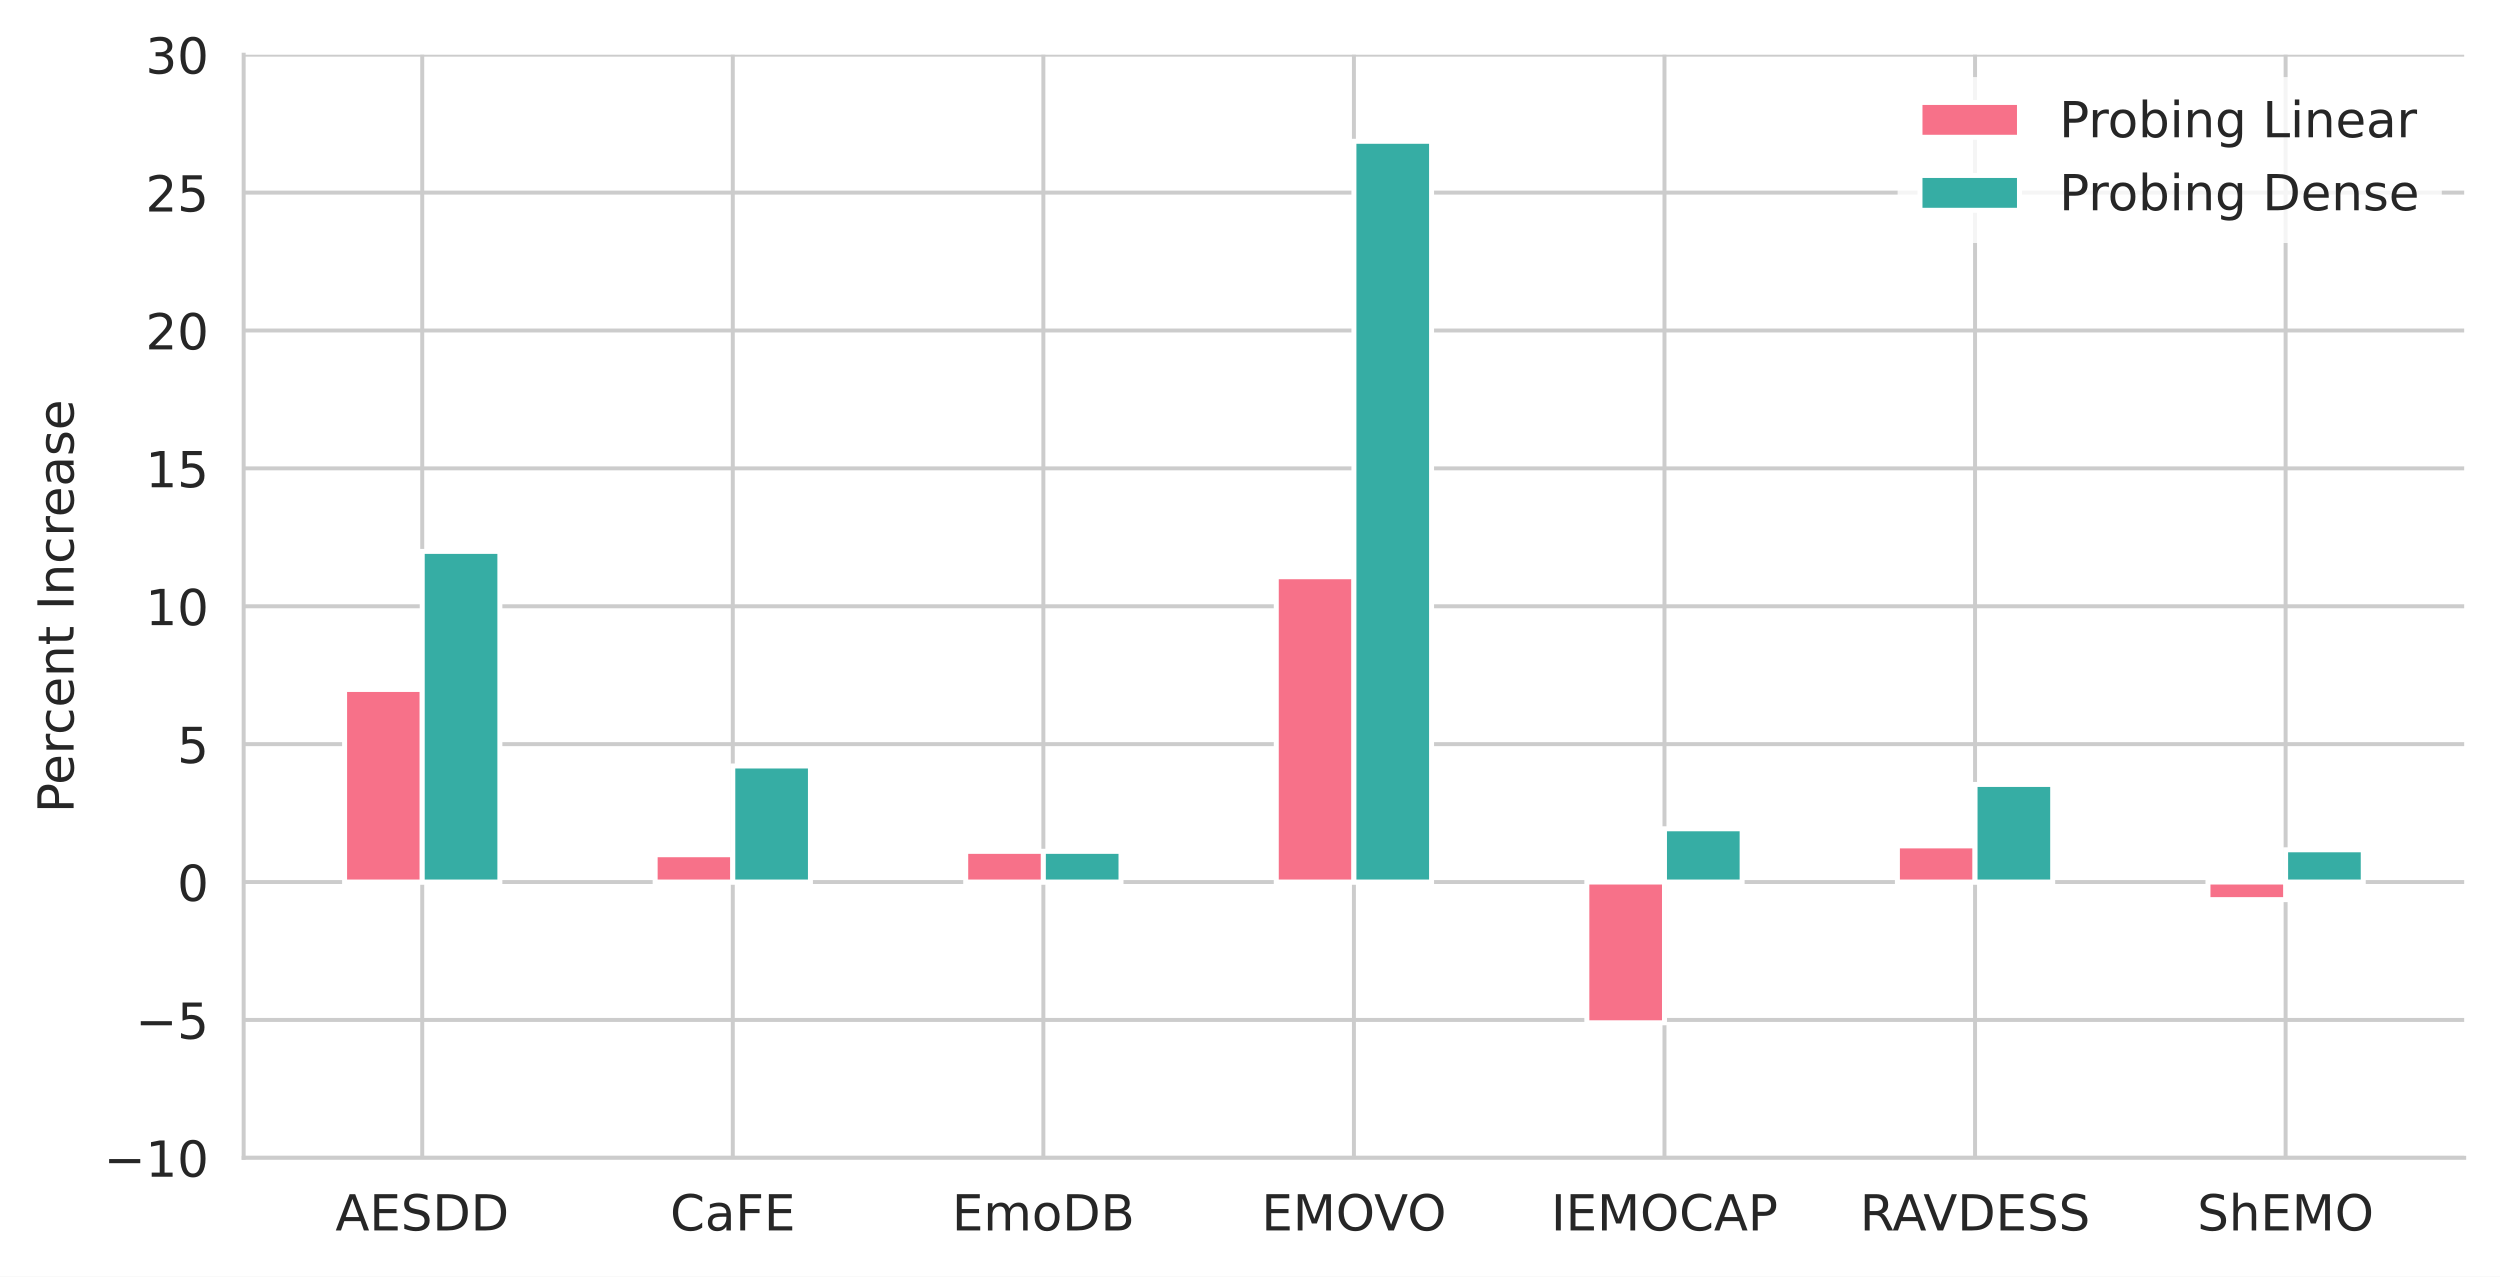
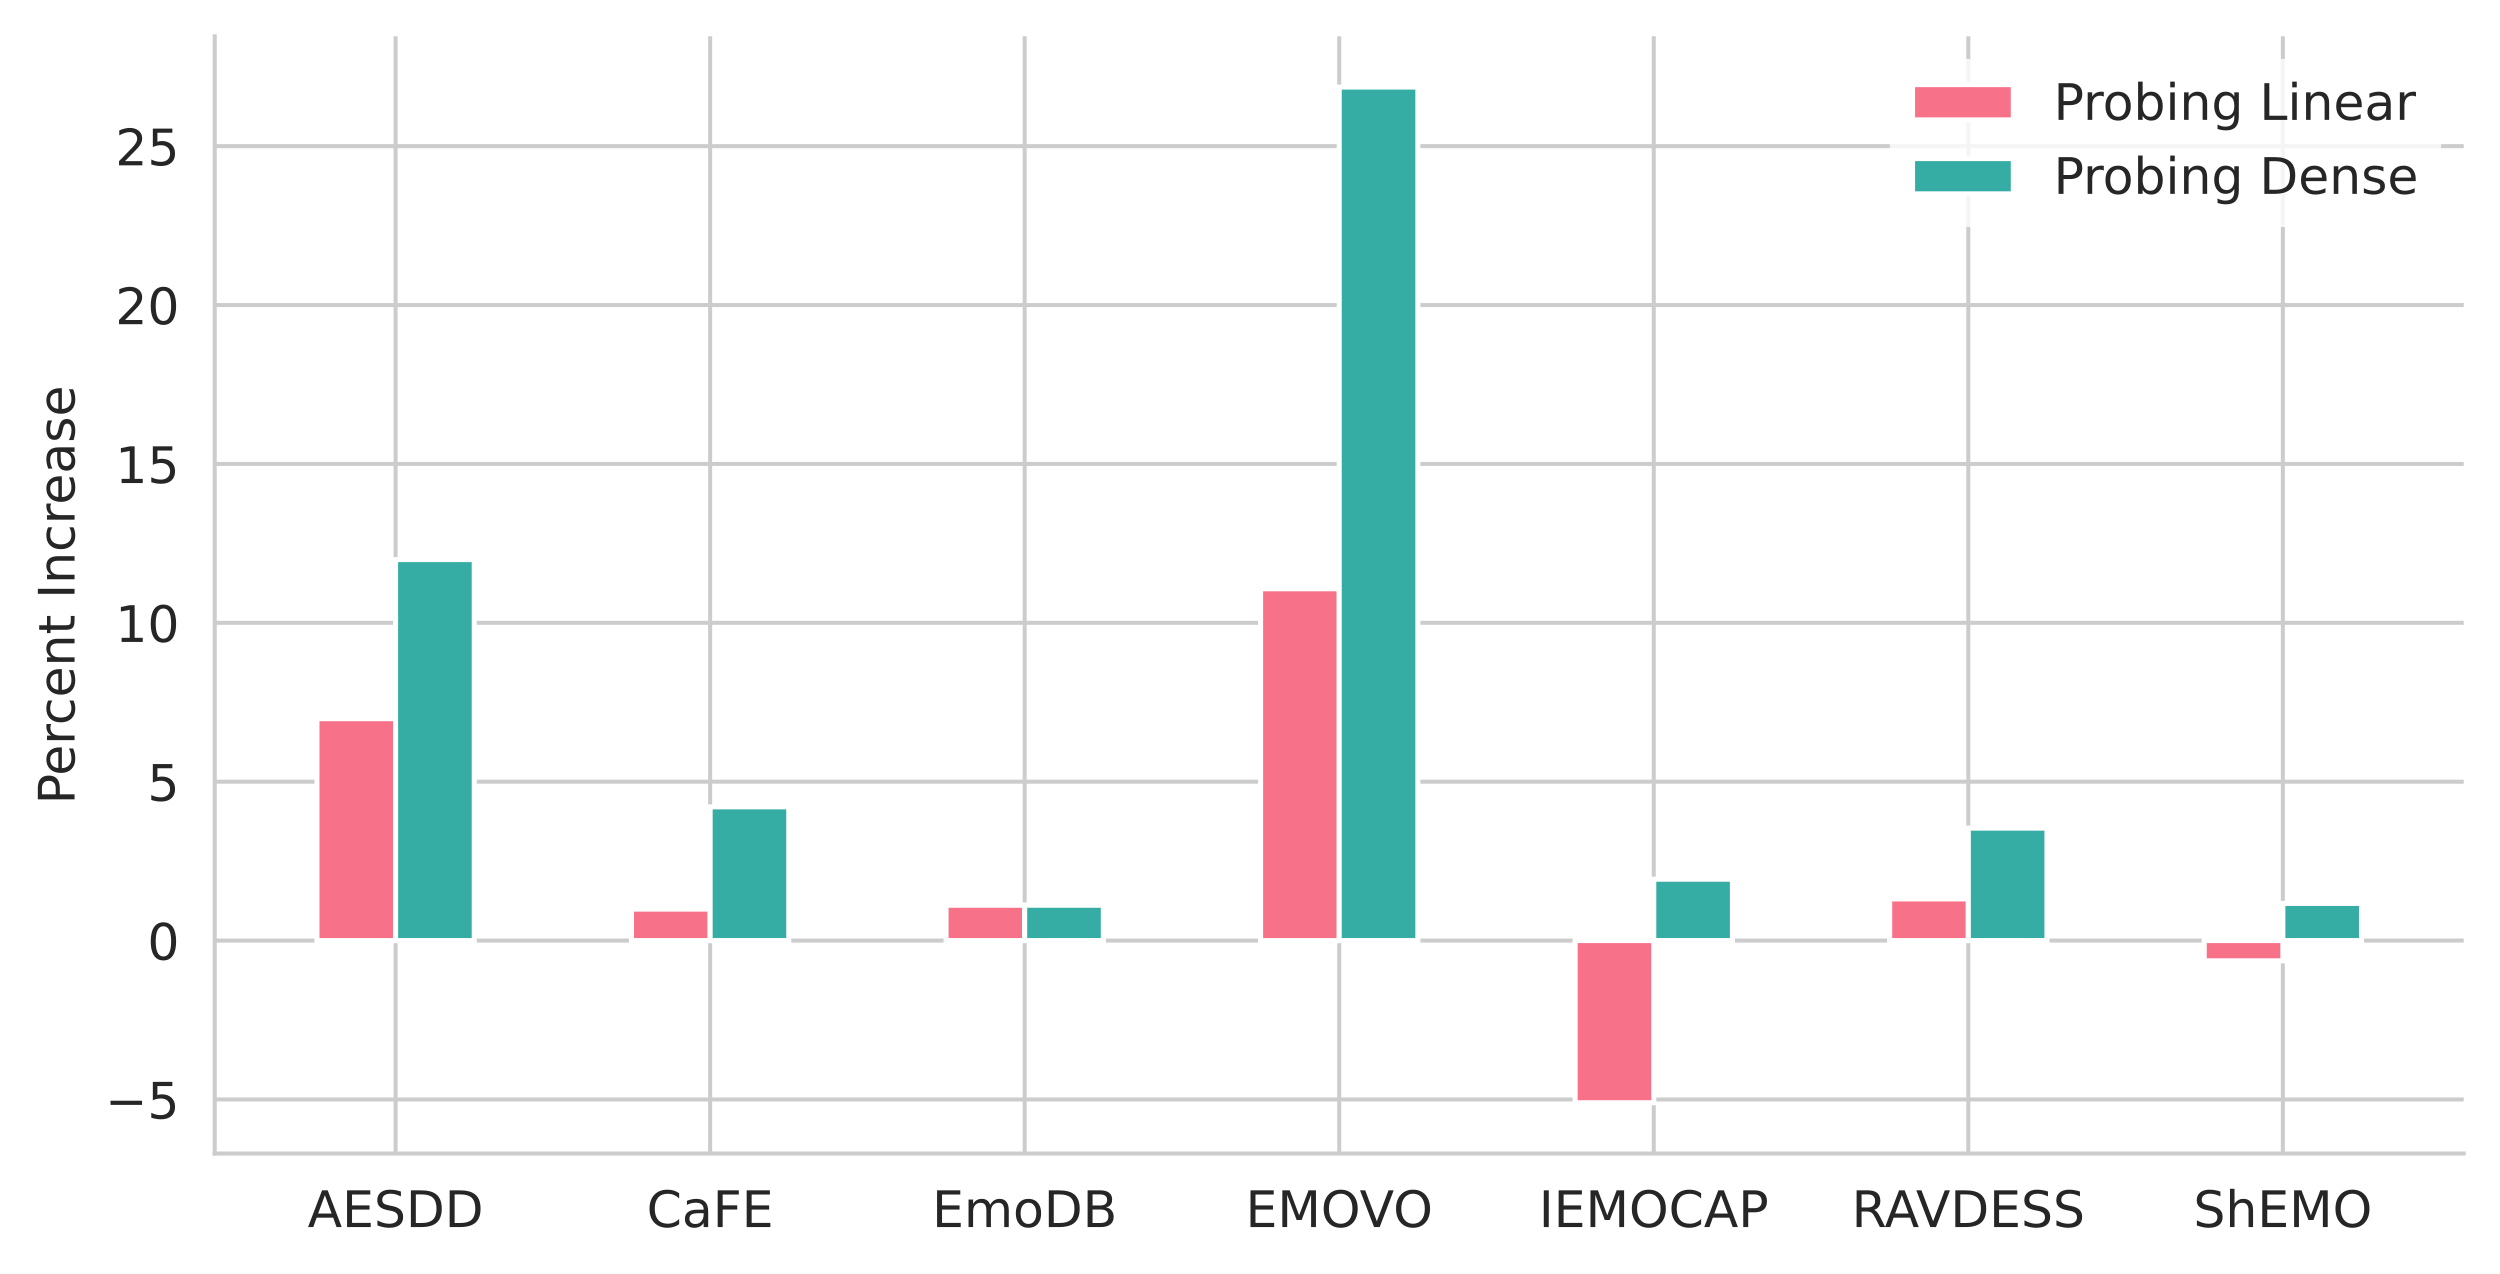
- <svg xmlns="http://www.w3.org/2000/svg" xmlns:xlink="http://www.w3.org/1999/xlink" width="502.583pt" height="256.637pt" viewBox="0 0 502.583 256.637" version="1.1">
+ <svg xmlns="http://www.w3.org/2000/svg" xmlns:xlink="http://www.w3.org/1999/xlink" width="496.22pt" height="252.838pt" viewBox="0 0 496.22 252.838" version="1.1">
  <defs>
    <style type="text/css">*{stroke-linejoin: round; stroke-linecap: butt}</style>
  </defs>
  <g id="figure_1">
    <g id="patch_1">
-       <path d="M 0 256.637  L 502.583 256.637  L 502.583 0  L 0 0  z " style="fill: #ffffff" />
+       <path d="M 0 252.838  L 496.22 252.838  L 496.22 0  L 0 0  z " style="fill: #ffffff" />
    </g>
    <g id="axes_1">
      <g id="patch_2">
-         <path d="M 48.983 232.759  L 495.383 232.759  L 495.383 10.999  L 48.983 10.999  z " style="fill: #ffffff" />
+         <path d="M 42.62 228.96  L 489.02 228.96  L 489.02 7.2  L 42.62 7.2  z " style="fill: #ffffff" />
      </g>
      <g id="matplotlib.axis_1">
        <g id="xtick_1">
          <g id="line2d_1">
-             <path d="M 84.882 232.759  L 84.882 10.999  " clip-path="url(#p51711620ad)" style="fill: none; stroke: #cccccc; stroke-width: 0.8; stroke-linecap: round" />
+             <path d="M 78.52 228.96  L 78.52 7.2  " clip-path="url(#pf33f3cb6a5)" style="fill: none; stroke: #cccccc; stroke-width: 0.8; stroke-linecap: round" />
          </g>
          <g id="text_1">
-             <g style="fill: #262626" transform="translate(67.42821 247.3577) scale(0.1 -0.1)">
+             <g style="fill: #262626" transform="translate(61.06571 243.5584) scale(0.1 -0.1)">
              <defs>
                <path id="DejaVuSans-41" d="M 2188 4044  L 1331 1722  L 3047 1722  L 2188 4044  z M 1831 4666  L 2547 4666  L 4325 0  L 3669 0  L 3244 1197  L 1141 1197  L 716 0  L 50 0  L 1831 4666  z " transform="scale(0.015625)" />
                <path id="DejaVuSans-45" d="M 628 4666  L 3578 4666  L 3578 4134  L 1259 4134  L 1259 2753  L 3481 2753  L 3481 2222  L 1259 2222  L 1259 531  L 3634 531  L 3634 0  L 628 0  L 628 4666  z " transform="scale(0.015625)" />
                <path id="DejaVuSans-53" d="M 3425 4513  L 3425 3897  Q 3066 4069 2747 4153  Q 2428 4238 2131 4238  Q 1616 4238 1336 4038  Q 1056 3838 1056 3469  Q 1056 3159 1242 3001  Q 1428 2844 1947 2747  L 2328 2669  Q 3034 2534 3370 2195  Q 3706 1856 3706 1288  Q 3706 609 3251 259  Q 2797 -91 1919 -91  Q 1588 -91 1214 -16  Q 841 59 441 206  L 441 856  Q 825 641 1194 531  Q 1563 422 1919 422  Q 2459 422 2753 634  Q 3047 847 3047 1241  Q 3047 1584 2836 1778  Q 2625 1972 2144 2069  L 1759 2144  Q 1053 2284 737 2584  Q 422 2884 422 3419  Q 422 4038 858 4394  Q 1294 4750 2059 4750  Q 2388 4750 2728 4690  Q 3069 4631 3425 4513  z " transform="scale(0.015625)" />
                <path id="DejaVuSans-44" d="M 1259 4147  L 1259 519  L 2022 519  Q 2988 519 3436 956  Q 3884 1394 3884 2338  Q 3884 3275 3436 3711  Q 2988 4147 2022 4147  L 1259 4147  z M 628 4666  L 1925 4666  Q 3281 4666 3915 4102  Q 4550 3538 4550 2338  Q 4550 1131 3912 565  Q 3275 0 1925 0  L 628 0  L 628 4666  z " transform="scale(0.015625)" />
              </defs>
              <use xlink:href="#DejaVuSans-41" />
              <use xlink:href="#DejaVuSans-45" x="68.408" />
              <use xlink:href="#DejaVuSans-53" x="131.592" />
              <use xlink:href="#DejaVuSans-44" x="195.068" />
              <use xlink:href="#DejaVuSans-44" x="272.07" />
            </g>
          </g>
        </g>
        <g id="xtick_2">
          <g id="line2d_2">
-             <path d="M 147.316 232.759  L 147.316 10.999  " clip-path="url(#p51711620ad)" style="fill: none; stroke: #cccccc; stroke-width: 0.8; stroke-linecap: round" />
+             <path d="M 140.953 228.96  L 140.953 7.2  " clip-path="url(#pf33f3cb6a5)" style="fill: none; stroke: #cccccc; stroke-width: 0.8; stroke-linecap: round" />
          </g>
          <g id="text_2">
-             <g style="fill: #262626" transform="translate(134.7251 247.3577) scale(0.1 -0.1)">
+             <g style="fill: #262626" transform="translate(128.3626 243.5584) scale(0.1 -0.1)">
              <defs>
                <path id="DejaVuSans-43" d="M 4122 4306  L 4122 3641  Q 3803 3938 3442 4084  Q 3081 4231 2675 4231  Q 1875 4231 1450 3742  Q 1025 3253 1025 2328  Q 1025 1406 1450 917  Q 1875 428 2675 428  Q 3081 428 3442 575  Q 3803 722 4122 1019  L 4122 359  Q 3791 134 3420 21  Q 3050 -91 2638 -91  Q 1578 -91 968 557  Q 359 1206 359 2328  Q 359 3453 968 4101  Q 1578 4750 2638 4750  Q 3056 4750 3426 4639  Q 3797 4528 4122 4306  z " transform="scale(0.015625)" />
                <path id="DejaVuSans-61" d="M 2194 1759  Q 1497 1759 1228 1600  Q 959 1441 959 1056  Q 959 750 1161 570  Q 1363 391 1709 391  Q 2188 391 2477 730  Q 2766 1069 2766 1631  L 2766 1759  L 2194 1759  z M 3341 1997  L 3341 0  L 2766 0  L 2766 531  Q 2569 213 2275 61  Q 1981 -91 1556 -91  Q 1019 -91 701 211  Q 384 513 384 1019  Q 384 1609 779 1909  Q 1175 2209 1959 2209  L 2766 2209  L 2766 2266  Q 2766 2663 2505 2880  Q 2244 3097 1772 3097  Q 1472 3097 1187 3025  Q 903 2953 641 2809  L 641 3341  Q 956 3463 1253 3523  Q 1550 3584 1831 3584  Q 2591 3584 2966 3190  Q 3341 2797 3341 1997  z " transform="scale(0.015625)" />
                <path id="DejaVuSans-46" d="M 628 4666  L 3309 4666  L 3309 4134  L 1259 4134  L 1259 2759  L 3109 2759  L 3109 2228  L 1259 2228  L 1259 0  L 628 0  L 628 4666  z " transform="scale(0.015625)" />
              </defs>
              <use xlink:href="#DejaVuSans-43" />
              <use xlink:href="#DejaVuSans-61" x="69.824" />
              <use xlink:href="#DejaVuSans-46" x="131.104" />
              <use xlink:href="#DejaVuSans-45" x="188.623" />
            </g>
          </g>
        </g>
        <g id="xtick_3">
          <g id="line2d_3">
-             <path d="M 209.749 232.759  L 209.749 10.999  " clip-path="url(#p51711620ad)" style="fill: none; stroke: #cccccc; stroke-width: 0.8; stroke-linecap: round" />
+             <path d="M 203.387 228.96  L 203.387 7.2  " clip-path="url(#pf33f3cb6a5)" style="fill: none; stroke: #cccccc; stroke-width: 0.8; stroke-linecap: round" />
          </g>
          <g id="text_3">
-             <g style="fill: #262626" transform="translate(191.3797 247.3577) scale(0.1 -0.1)">
+             <g style="fill: #262626" transform="translate(185.0172 243.5584) scale(0.1 -0.1)">
              <defs>
                <path id="DejaVuSans-6d" d="M 3328 2828  Q 3544 3216 3844 3400  Q 4144 3584 4550 3584  Q 5097 3584 5394 3201  Q 5691 2819 5691 2113  L 5691 0  L 5113 0  L 5113 2094  Q 5113 2597 4934 2840  Q 4756 3084 4391 3084  Q 3944 3084 3684 2787  Q 3425 2491 3425 1978  L 3425 0  L 2847 0  L 2847 2094  Q 2847 2600 2669 2842  Q 2491 3084 2119 3084  Q 1678 3084 1418 2786  Q 1159 2488 1159 1978  L 1159 0  L 581 0  L 581 3500  L 1159 3500  L 1159 2956  Q 1356 3278 1631 3431  Q 1906 3584 2284 3584  Q 2666 3584 2933 3390  Q 3200 3197 3328 2828  z " transform="scale(0.015625)" />
                <path id="DejaVuSans-6f" d="M 1959 3097  Q 1497 3097 1228 2736  Q 959 2375 959 1747  Q 959 1119 1226 758  Q 1494 397 1959 397  Q 2419 397 2687 759  Q 2956 1122 2956 1747  Q 2956 2369 2687 2733  Q 2419 3097 1959 3097  z M 1959 3584  Q 2709 3584 3137 3096  Q 3566 2609 3566 1747  Q 3566 888 3137 398  Q 2709 -91 1959 -91  Q 1206 -91 779 398  Q 353 888 353 1747  Q 353 2609 779 3096  Q 1206 3584 1959 3584  z " transform="scale(0.015625)" />
                <path id="DejaVuSans-42" d="M 1259 2228  L 1259 519  L 2272 519  Q 2781 519 3026 730  Q 3272 941 3272 1375  Q 3272 1813 3026 2020  Q 2781 2228 2272 2228  L 1259 2228  z M 1259 4147  L 1259 2741  L 2194 2741  Q 2656 2741 2882 2914  Q 3109 3088 3109 3444  Q 3109 3797 2882 3972  Q 2656 4147 2194 4147  L 1259 4147  z M 628 4666  L 2241 4666  Q 2963 4666 3353 4366  Q 3744 4066 3744 3513  Q 3744 3084 3544 2831  Q 3344 2578 2956 2516  Q 3422 2416 3680 2098  Q 3938 1781 3938 1306  Q 3938 681 3513 340  Q 3088 0 2303 0  L 628 0  L 628 4666  z " transform="scale(0.015625)" />
              </defs>
              <use xlink:href="#DejaVuSans-45" />
              <use xlink:href="#DejaVuSans-6d" x="63.184" />
              <use xlink:href="#DejaVuSans-6f" x="160.596" />
              <use xlink:href="#DejaVuSans-44" x="221.777" />
              <use xlink:href="#DejaVuSans-42" x="298.779" />
            </g>
          </g>
        </g>
        <g id="xtick_4">
          <g id="line2d_4">
-             <path d="M 272.183 232.759  L 272.183 10.999  " clip-path="url(#p51711620ad)" style="fill: none; stroke: #cccccc; stroke-width: 0.8; stroke-linecap: round" />
+             <path d="M 265.82 228.96  L 265.82 7.2  " clip-path="url(#pf33f3cb6a5)" style="fill: none; stroke: #cccccc; stroke-width: 0.8; stroke-linecap: round" />
          </g>
          <g id="text_4">
-             <g style="fill: #262626" transform="translate(253.5922 247.3577) scale(0.1 -0.1)">
+             <g style="fill: #262626" transform="translate(247.2297 243.5584) scale(0.1 -0.1)">
              <defs>
                <path id="DejaVuSans-4d" d="M 628 4666  L 1569 4666  L 2759 1491  L 3956 4666  L 4897 4666  L 4897 0  L 4281 0  L 4281 4097  L 3078 897  L 2444 897  L 1241 4097  L 1241 0  L 628 0  L 628 4666  z " transform="scale(0.015625)" />
                <path id="DejaVuSans-4f" d="M 2522 4238  Q 1834 4238 1429 3725  Q 1025 3213 1025 2328  Q 1025 1447 1429 934  Q 1834 422 2522 422  Q 3209 422 3611 934  Q 4013 1447 4013 2328  Q 4013 3213 3611 3725  Q 3209 4238 2522 4238  z M 2522 4750  Q 3503 4750 4090 4092  Q 4678 3434 4678 2328  Q 4678 1225 4090 567  Q 3503 -91 2522 -91  Q 1538 -91 948 565  Q 359 1222 359 2328  Q 359 3434 948 4092  Q 1538 4750 2522 4750  z " transform="scale(0.015625)" />
                <path id="DejaVuSans-56" d="M 1831 0  L 50 4666  L 709 4666  L 2188 738  L 3669 4666  L 4325 4666  L 2547 0  L 1831 0  z " transform="scale(0.015625)" />
              </defs>
              <use xlink:href="#DejaVuSans-45" />
              <use xlink:href="#DejaVuSans-4d" x="63.184" />
              <use xlink:href="#DejaVuSans-4f" x="149.463" />
              <use xlink:href="#DejaVuSans-56" x="226.424" />
              <use xlink:href="#DejaVuSans-4f" x="293.082" />
            </g>
          </g>
        </g>
        <g id="xtick_5">
          <g id="line2d_5">
-             <path d="M 334.616 232.759  L 334.616 10.999  " clip-path="url(#p51711620ad)" style="fill: none; stroke: #cccccc; stroke-width: 0.8; stroke-linecap: round" />
+             <path d="M 328.254 228.96  L 328.254 7.2  " clip-path="url(#pf33f3cb6a5)" style="fill: none; stroke: #cccccc; stroke-width: 0.8; stroke-linecap: round" />
          </g>
          <g id="text_5">
-             <g style="fill: #262626" transform="translate(311.8054 247.3577) scale(0.1 -0.1)">
+             <g style="fill: #262626" transform="translate(305.4429 243.5584) scale(0.1 -0.1)">
              <defs>
                <path id="DejaVuSans-49" d="M 628 4666  L 1259 4666  L 1259 0  L 628 0  L 628 4666  z " transform="scale(0.015625)" />
                <path id="DejaVuSans-50" d="M 1259 4147  L 1259 2394  L 2053 2394  Q 2494 2394 2734 2622  Q 2975 2850 2975 3272  Q 2975 3691 2734 3919  Q 2494 4147 2053 4147  L 1259 4147  z M 628 4666  L 2053 4666  Q 2838 4666 3239 4311  Q 3641 3956 3641 3272  Q 3641 2581 3239 2228  Q 2838 1875 2053 1875  L 1259 1875  L 1259 0  L 628 0  L 628 4666  z " transform="scale(0.015625)" />
              </defs>
              <use xlink:href="#DejaVuSans-49" />
              <use xlink:href="#DejaVuSans-45" x="29.492" />
              <use xlink:href="#DejaVuSans-4d" x="92.676" />
              <use xlink:href="#DejaVuSans-4f" x="178.955" />
              <use xlink:href="#DejaVuSans-43" x="257.666" />
              <use xlink:href="#DejaVuSans-41" x="327.49" />
              <use xlink:href="#DejaVuSans-50" x="395.898" />
            </g>
          </g>
        </g>
        <g id="xtick_6">
          <g id="line2d_6">
-             <path d="M 397.05 232.759  L 397.05 10.999  " clip-path="url(#p51711620ad)" style="fill: none; stroke: #cccccc; stroke-width: 0.8; stroke-linecap: round" />
+             <path d="M 390.687 228.96  L 390.687 7.2  " clip-path="url(#pf33f3cb6a5)" style="fill: none; stroke: #cccccc; stroke-width: 0.8; stroke-linecap: round" />
          </g>
          <g id="text_6">
-             <g style="fill: #262626" transform="translate(373.896 247.3577) scale(0.1 -0.1)">
+             <g style="fill: #262626" transform="translate(367.5335 243.5584) scale(0.1 -0.1)">
              <defs>
                <path id="DejaVuSans-52" d="M 2841 2188  Q 3044 2119 3236 1894  Q 3428 1669 3622 1275  L 4263 0  L 3584 0  L 2988 1197  Q 2756 1666 2539 1819  Q 2322 1972 1947 1972  L 1259 1972  L 1259 0  L 628 0  L 628 4666  L 2053 4666  Q 2853 4666 3247 4331  Q 3641 3997 3641 3322  Q 3641 2881 3436 2590  Q 3231 2300 2841 2188  z M 1259 4147  L 1259 2491  L 2053 2491  Q 2509 2491 2742 2702  Q 2975 2913 2975 3322  Q 2975 3731 2742 3939  Q 2509 4147 2053 4147  L 1259 4147  z " transform="scale(0.015625)" />
              </defs>
              <use xlink:href="#DejaVuSans-52" />
              <use xlink:href="#DejaVuSans-41" x="65.482" />
              <use xlink:href="#DejaVuSans-56" x="127.516" />
              <use xlink:href="#DejaVuSans-44" x="195.924" />
              <use xlink:href="#DejaVuSans-45" x="272.926" />
              <use xlink:href="#DejaVuSans-53" x="336.109" />
              <use xlink:href="#DejaVuSans-53" x="399.586" />
            </g>
          </g>
        </g>
        <g id="xtick_7">
          <g id="line2d_7">
-             <path d="M 459.484 232.759  L 459.484 10.999  " clip-path="url(#p51711620ad)" style="fill: none; stroke: #cccccc; stroke-width: 0.8; stroke-linecap: round" />
+             <path d="M 453.121 228.96  L 453.121 7.2  " clip-path="url(#pf33f3cb6a5)" style="fill: none; stroke: #cccccc; stroke-width: 0.8; stroke-linecap: round" />
          </g>
          <g id="text_7">
-             <g style="fill: #262626" transform="translate(441.7312 247.3577) scale(0.1 -0.1)">
+             <g style="fill: #262626" transform="translate(435.3687 243.5584) scale(0.1 -0.1)">
              <defs>
                <path id="DejaVuSans-68" d="M 3513 2113  L 3513 0  L 2938 0  L 2938 2094  Q 2938 2591 2744 2837  Q 2550 3084 2163 3084  Q 1697 3084 1428 2787  Q 1159 2491 1159 1978  L 1159 0  L 581 0  L 581 4863  L 1159 4863  L 1159 2956  Q 1366 3272 1645 3428  Q 1925 3584 2291 3584  Q 2894 3584 3203 3211  Q 3513 2838 3513 2113  z " transform="scale(0.015625)" />
              </defs>
              <use xlink:href="#DejaVuSans-53" />
              <use xlink:href="#DejaVuSans-68" x="63.477" />
              <use xlink:href="#DejaVuSans-45" x="126.855" />
              <use xlink:href="#DejaVuSans-4d" x="190.039" />
              <use xlink:href="#DejaVuSans-4f" x="276.318" />
            </g>
          </g>
        </g>
      </g>
      <g id="matplotlib.axis_2">
        <g id="ytick_1">
          <g id="line2d_8">
-             <path d="M 48.983 232.759  L 495.383 232.759  " clip-path="url(#p51711620ad)" style="fill: none; stroke: #cccccc; stroke-width: 0.8; stroke-linecap: round" />
+             <path d="M 42.62 218.228  L 489.02 218.228  " clip-path="url(#pf33f3cb6a5)" style="fill: none; stroke: #cccccc; stroke-width: 0.8; stroke-linecap: round" />
          </g>
          <g id="text_8">
-             <g style="fill: #262626" transform="translate(20.87813 236.5584) scale(0.1 -0.1)">
+             <g style="fill: #262626" transform="translate(20.87813 222.0268) scale(0.1 -0.1)">
              <defs>
                <path id="DejaVuSans-2212" d="M 678 2272  L 4684 2272  L 4684 1741  L 678 1741  L 678 2272  z " transform="scale(0.015625)" />
-                 <path id="DejaVuSans-31" d="M 794 531  L 1825 531  L 1825 4091  L 703 3866  L 703 4441  L 1819 4666  L 2450 4666  L 2450 531  L 3481 531  L 3481 0  L 794 0  L 794 531  z " transform="scale(0.015625)" />
-                 <path id="DejaVuSans-30" d="M 2034 4250  Q 1547 4250 1301 3770  Q 1056 3291 1056 2328  Q 1056 1369 1301 889  Q 1547 409 2034 409  Q 2525 409 2770 889  Q 3016 1369 3016 2328  Q 3016 3291 2770 3770  Q 2525 4250 2034 4250  z M 2034 4750  Q 2819 4750 3233 4129  Q 3647 3509 3647 2328  Q 3647 1150 3233 529  Q 2819 -91 2034 -91  Q 1250 -91 836 529  Q 422 1150 422 2328  Q 422 3509 836 4129  Q 1250 4750 2034 4750  z " transform="scale(0.015625)" />
+                 <path id="DejaVuSans-35" d="M 691 4666  L 3169 4666  L 3169 4134  L 1269 4134  L 1269 2991  Q 1406 3038 1543 3061  Q 1681 3084 1819 3084  Q 2600 3084 3056 2656  Q 3513 2228 3513 1497  Q 3513 744 3044 326  Q 2575 -91 1722 -91  Q 1428 -91 1123 -41  Q 819 9 494 109  L 494 744  Q 775 591 1075 516  Q 1375 441 1709 441  Q 2250 441 2565 725  Q 2881 1009 2881 1497  Q 2881 1984 2565 2268  Q 2250 2553 1709 2553  Q 1456 2553 1204 2497  Q 953 2441 691 2322  L 691 4666  z " transform="scale(0.015625)" />
              </defs>
              <use xlink:href="#DejaVuSans-2212" />
-               <use xlink:href="#DejaVuSans-31" x="83.789" />
-               <use xlink:href="#DejaVuSans-30" x="147.412" />
+               <use xlink:href="#DejaVuSans-35" x="83.789" />
            </g>
          </g>
        </g>
        <g id="ytick_2">
          <g id="line2d_9">
-             <path d="M 48.983 205.039  L 495.383 205.039  " clip-path="url(#p51711620ad)" style="fill: none; stroke: #cccccc; stroke-width: 0.8; stroke-linecap: round" />
+             <path d="M 42.62 186.692  L 489.02 186.692  " clip-path="url(#pf33f3cb6a5)" style="fill: none; stroke: #cccccc; stroke-width: 0.8; stroke-linecap: round" />
          </g>
          <g id="text_9">
-             <g style="fill: #262626" transform="translate(27.24063 208.8384) scale(0.1 -0.1)">
-               <defs>
-                 <path id="DejaVuSans-35" d="M 691 4666  L 3169 4666  L 3169 4134  L 1269 4134  L 1269 2991  Q 1406 3038 1543 3061  Q 1681 3084 1819 3084  Q 2600 3084 3056 2656  Q 3513 2228 3513 1497  Q 3513 744 3044 326  Q 2575 -91 1722 -91  Q 1428 -91 1123 -41  Q 819 9 494 109  L 494 744  Q 775 591 1075 516  Q 1375 441 1709 441  Q 2250 441 2565 725  Q 2881 1009 2881 1497  Q 2881 1984 2565 2268  Q 2250 2553 1709 2553  Q 1456 2553 1204 2497  Q 953 2441 691 2322  L 691 4666  z " transform="scale(0.015625)" />
-               </defs>
-               <use xlink:href="#DejaVuSans-2212" />
-               <use xlink:href="#DejaVuSans-35" x="83.789" />
+             <g style="fill: #262626" transform="translate(29.25781 190.491) scale(0.1 -0.1)">
+               <defs>
+                 <path id="DejaVuSans-30" d="M 2034 4250  Q 1547 4250 1301 3770  Q 1056 3291 1056 2328  Q 1056 1369 1301 889  Q 1547 409 2034 409  Q 2525 409 2770 889  Q 3016 1369 3016 2328  Q 3016 3291 2770 3770  Q 2525 4250 2034 4250  z M 2034 4750  Q 2819 4750 3233 4129  Q 3647 3509 3647 2328  Q 3647 1150 3233 529  Q 2819 -91 2034 -91  Q 1250 -91 836 529  Q 422 1150 422 2328  Q 422 3509 836 4129  Q 1250 4750 2034 4750  z " transform="scale(0.015625)" />
+               </defs>
+               <use xlink:href="#DejaVuSans-30" />
            </g>
          </g>
        </g>
        <g id="ytick_3">
          <g id="line2d_10">
-             <path d="M 48.983 177.319  L 495.383 177.319  " clip-path="url(#p51711620ad)" style="fill: none; stroke: #cccccc; stroke-width: 0.8; stroke-linecap: round" />
+             <path d="M 42.62 155.156  L 489.02 155.156  " clip-path="url(#pf33f3cb6a5)" style="fill: none; stroke: #cccccc; stroke-width: 0.8; stroke-linecap: round" />
          </g>
          <g id="text_10">
-             <g style="fill: #262626" transform="translate(35.62031 181.1184) scale(0.1 -0.1)">
-               <use xlink:href="#DejaVuSans-30" />
+             <g style="fill: #262626" transform="translate(29.25781 158.9552) scale(0.1 -0.1)">
+               <use xlink:href="#DejaVuSans-35" />
            </g>
          </g>
        </g>
        <g id="ytick_4">
          <g id="line2d_11">
-             <path d="M 48.983 149.599  L 495.383 149.599  " clip-path="url(#p51711620ad)" style="fill: none; stroke: #cccccc; stroke-width: 0.8; stroke-linecap: round" />
+             <path d="M 42.62 123.62  L 489.02 123.62  " clip-path="url(#pf33f3cb6a5)" style="fill: none; stroke: #cccccc; stroke-width: 0.8; stroke-linecap: round" />
          </g>
          <g id="text_11">
-             <g style="fill: #262626" transform="translate(35.62031 153.3984) scale(0.1 -0.1)">
-               <use xlink:href="#DejaVuSans-35" />
+             <g style="fill: #262626" transform="translate(22.89531 127.4194) scale(0.1 -0.1)">
+               <defs>
+                 <path id="DejaVuSans-31" d="M 794 531  L 1825 531  L 1825 4091  L 703 3866  L 703 4441  L 1819 4666  L 2450 4666  L 2450 531  L 3481 531  L 3481 0  L 794 0  L 794 531  z " transform="scale(0.015625)" />
+               </defs>
+               <use xlink:href="#DejaVuSans-31" />
+               <use xlink:href="#DejaVuSans-30" x="63.623" />
            </g>
          </g>
        </g>
        <g id="ytick_5">
          <g id="line2d_12">
-             <path d="M 48.983 121.879  L 495.383 121.879  " clip-path="url(#p51711620ad)" style="fill: none; stroke: #cccccc; stroke-width: 0.8; stroke-linecap: round" />
+             <path d="M 42.62 92.084  L 489.02 92.084  " clip-path="url(#pf33f3cb6a5)" style="fill: none; stroke: #cccccc; stroke-width: 0.8; stroke-linecap: round" />
          </g>
          <g id="text_12">
-             <g style="fill: #262626" transform="translate(29.25781 125.6784) scale(0.1 -0.1)">
+             <g style="fill: #262626" transform="translate(22.89531 95.88367) scale(0.1 -0.1)">
              <use xlink:href="#DejaVuSans-31" />
-               <use xlink:href="#DejaVuSans-30" x="63.623" />
+               <use xlink:href="#DejaVuSans-35" x="63.623" />
            </g>
          </g>
        </g>
        <g id="ytick_6">
          <g id="line2d_13">
-             <path d="M 48.983 94.159  L 495.383 94.159  " clip-path="url(#p51711620ad)" style="fill: none; stroke: #cccccc; stroke-width: 0.8; stroke-linecap: round" />
+             <path d="M 42.62 60.549  L 489.02 60.549  " clip-path="url(#pf33f3cb6a5)" style="fill: none; stroke: #cccccc; stroke-width: 0.8; stroke-linecap: round" />
          </g>
          <g id="text_13">
-             <g style="fill: #262626" transform="translate(29.25781 97.95844) scale(0.1 -0.1)">
-               <use xlink:href="#DejaVuSans-31" />
-               <use xlink:href="#DejaVuSans-35" x="63.623" />
+             <g style="fill: #262626" transform="translate(22.89531 64.3479) scale(0.1 -0.1)">
+               <defs>
+                 <path id="DejaVuSans-32" d="M 1228 531  L 3431 531  L 3431 0  L 469 0  L 469 531  Q 828 903 1448 1529  Q 2069 2156 2228 2338  Q 2531 2678 2651 2914  Q 2772 3150 2772 3378  Q 2772 3750 2511 3984  Q 2250 4219 1831 4219  Q 1534 4219 1204 4116  Q 875 4013 500 3803  L 500 4441  Q 881 4594 1212 4672  Q 1544 4750 1819 4750  Q 2544 4750 2975 4387  Q 3406 4025 3406 3419  Q 3406 3131 3298 2873  Q 3191 2616 2906 2266  Q 2828 2175 2409 1742  Q 1991 1309 1228 531  z " transform="scale(0.015625)" />
+               </defs>
+               <use xlink:href="#DejaVuSans-32" />
+               <use xlink:href="#DejaVuSans-30" x="63.623" />
            </g>
          </g>
        </g>
        <g id="ytick_7">
          <g id="line2d_14">
-             <path d="M 48.983 66.439  L 495.383 66.439  " clip-path="url(#p51711620ad)" style="fill: none; stroke: #cccccc; stroke-width: 0.8; stroke-linecap: round" />
+             <path d="M 42.62 29.013  L 489.02 29.013  " clip-path="url(#pf33f3cb6a5)" style="fill: none; stroke: #cccccc; stroke-width: 0.8; stroke-linecap: round" />
          </g>
          <g id="text_14">
-             <g style="fill: #262626" transform="translate(29.25781 70.23844) scale(0.1 -0.1)">
-               <defs>
-                 <path id="DejaVuSans-32" d="M 1228 531  L 3431 531  L 3431 0  L 469 0  L 469 531  Q 828 903 1448 1529  Q 2069 2156 2228 2338  Q 2531 2678 2651 2914  Q 2772 3150 2772 3378  Q 2772 3750 2511 3984  Q 2250 4219 1831 4219  Q 1534 4219 1204 4116  Q 875 4013 500 3803  L 500 4441  Q 881 4594 1212 4672  Q 1544 4750 1819 4750  Q 2544 4750 2975 4387  Q 3406 4025 3406 3419  Q 3406 3131 3298 2873  Q 3191 2616 2906 2266  Q 2828 2175 2409 1742  Q 1991 1309 1228 531  z " transform="scale(0.015625)" />
-               </defs>
-               <use xlink:href="#DejaVuSans-32" />
-               <use xlink:href="#DejaVuSans-30" x="63.623" />
-             </g>
-           </g>
-         </g>
-         <g id="ytick_8">
-           <g id="line2d_15">
-             <path d="M 48.983 38.719  L 495.383 38.719  " clip-path="url(#p51711620ad)" style="fill: none; stroke: #cccccc; stroke-width: 0.8; stroke-linecap: round" />
-           </g>
-           <g id="text_15">
-             <g style="fill: #262626" transform="translate(29.25781 42.51844) scale(0.1 -0.1)">
+             <g style="fill: #262626" transform="translate(22.89531 32.81213) scale(0.1 -0.1)">
              <use xlink:href="#DejaVuSans-32" />
              <use xlink:href="#DejaVuSans-35" x="63.623" />
            </g>
          </g>
        </g>
-         <g id="ytick_9">
-           <g id="line2d_16">
-             <path d="M 48.983 10.999  L 495.383 10.999  " clip-path="url(#p51711620ad)" style="fill: none; stroke: #cccccc; stroke-width: 0.8; stroke-linecap: round" />
-           </g>
-           <g id="text_16">
-             <g style="fill: #262626" transform="translate(29.25781 14.79844) scale(0.1 -0.1)">
-               <defs>
-                 <path id="DejaVuSans-33" d="M 2597 2516  Q 3050 2419 3304 2112  Q 3559 1806 3559 1356  Q 3559 666 3084 287  Q 2609 -91 1734 -91  Q 1441 -91 1130 -33  Q 819 25 488 141  L 488 750  Q 750 597 1062 519  Q 1375 441 1716 441  Q 2309 441 2620 675  Q 2931 909 2931 1356  Q 2931 1769 2642 2001  Q 2353 2234 1838 2234  L 1294 2234  L 1294 2753  L 1863 2753  Q 2328 2753 2575 2939  Q 2822 3125 2822 3475  Q 2822 3834 2567 4026  Q 2313 4219 1838 4219  Q 1578 4219 1281 4162  Q 984 4106 628 3988  L 628 4550  Q 988 4650 1302 4700  Q 1616 4750 1894 4750  Q 2613 4750 3031 4423  Q 3450 4097 3450 3541  Q 3450 3153 3228 2886  Q 3006 2619 2597 2516  z " transform="scale(0.015625)" />
-               </defs>
-               <use xlink:href="#DejaVuSans-33" />
-               <use xlink:href="#DejaVuSans-30" x="63.623" />
-             </g>
-           </g>
-         </g>
-         <g id="text_17">
-           <g style="fill: #262626" transform="translate(14.79844 163.4339) rotate(-90) scale(0.1 -0.1)">
+         <g id="text_15">
+           <g style="fill: #262626" transform="translate(14.79844 159.6347) rotate(-90) scale(0.1 -0.1)">
            <defs>
              <path id="DejaVuSans-65" d="M 3597 1894  L 3597 1613  L 953 1613  Q 991 1019 1311 708  Q 1631 397 2203 397  Q 2534 397 2845 478  Q 3156 559 3463 722  L 3463 178  Q 3153 47 2828 -22  Q 2503 -91 2169 -91  Q 1331 -91 842 396  Q 353 884 353 1716  Q 353 2575 817 3079  Q 1281 3584 2069 3584  Q 2775 3584 3186 3129  Q 3597 2675 3597 1894  z M 3022 2063  Q 3016 2534 2758 2815  Q 2500 3097 2075 3097  Q 1594 3097 1305 2825  Q 1016 2553 972 2059  L 3022 2063  z " transform="scale(0.015625)" />
              <path id="DejaVuSans-72" d="M 2631 2963  Q 2534 3019 2420 3045  Q 2306 3072 2169 3072  Q 1681 3072 1420 2755  Q 1159 2438 1159 1844  L 1159 0  L 581 0  L 581 3500  L 1159 3500  L 1159 2956  Q 1341 3275 1631 3429  Q 1922 3584 2338 3584  Q 2397 3584 2469 3576  Q 2541 3569 2628 3553  L 2631 2963  z " transform="scale(0.015625)" />
              <path id="DejaVuSans-63" d="M 3122 3366  L 3122 2828  Q 2878 2963 2633 3030  Q 2388 3097 2138 3097  Q 1578 3097 1268 2742  Q 959 2388 959 1747  Q 959 1106 1268 751  Q 1578 397 2138 397  Q 2388 397 2633 464  Q 2878 531 3122 666  L 3122 134  Q 2881 22 2623 -34  Q 2366 -91 2075 -91  Q 1284 -91 818 406  Q 353 903 353 1747  Q 353 2603 823 3093  Q 1294 3584 2113 3584  Q 2378 3584 2631 3529  Q 2884 3475 3122 3366  z " transform="scale(0.015625)" />
              <path id="DejaVuSans-6e" d="M 3513 2113  L 3513 0  L 2938 0  L 2938 2094  Q 2938 2591 2744 2837  Q 2550 3084 2163 3084  Q 1697 3084 1428 2787  Q 1159 2491 1159 1978  L 1159 0  L 581 0  L 581 3500  L 1159 3500  L 1159 2956  Q 1366 3272 1645 3428  Q 1925 3584 2291 3584  Q 2894 3584 3203 3211  Q 3513 2838 3513 2113  z " transform="scale(0.015625)" />
              <path id="DejaVuSans-74" d="M 1172 4494  L 1172 3500  L 2356 3500  L 2356 3053  L 1172 3053  L 1172 1153  Q 1172 725 1289 603  Q 1406 481 1766 481  L 2356 481  L 2356 0  L 1766 0  Q 1100 0 847 248  Q 594 497 594 1153  L 594 3053  L 172 3053  L 172 3500  L 594 3500  L 594 4494  L 1172 4494  z " transform="scale(0.015625)" />
              <path id="DejaVuSans-20" transform="scale(0.015625)" />
              <path id="DejaVuSans-73" d="M 2834 3397  L 2834 2853  Q 2591 2978 2328 3040  Q 2066 3103 1784 3103  Q 1356 3103 1142 2972  Q 928 2841 928 2578  Q 928 2378 1081 2264  Q 1234 2150 1697 2047  L 1894 2003  Q 2506 1872 2764 1633  Q 3022 1394 3022 966  Q 3022 478 2636 193  Q 2250 -91 1575 -91  Q 1294 -91 989 -36  Q 684 19 347 128  L 347 722  Q 666 556 975 473  Q 1284 391 1588 391  Q 1994 391 2212 530  Q 2431 669 2431 922  Q 2431 1156 2273 1281  Q 2116 1406 1581 1522  L 1381 1569  Q 847 1681 609 1914  Q 372 2147 372 2553  Q 372 3047 722 3315  Q 1072 3584 1716 3584  Q 2034 3584 2315 3537  Q 2597 3491 2834 3397  z " transform="scale(0.015625)" />
            </defs>
            <use xlink:href="#DejaVuSans-50" />
            <use xlink:href="#DejaVuSans-65" x="56.678" />
            <use xlink:href="#DejaVuSans-72" x="118.201" />
            <use xlink:href="#DejaVuSans-63" x="157.064" />
            <use xlink:href="#DejaVuSans-65" x="212.045" />
            <use xlink:href="#DejaVuSans-6e" x="273.568" />
            <use xlink:href="#DejaVuSans-74" x="336.947" />
            <use xlink:href="#DejaVuSans-20" x="376.156" />
            <use xlink:href="#DejaVuSans-49" x="407.943" />
            <use xlink:href="#DejaVuSans-6e" x="437.436" />
            <use xlink:href="#DejaVuSans-63" x="500.814" />
            <use xlink:href="#DejaVuSans-72" x="555.795" />
            <use xlink:href="#DejaVuSans-65" x="594.658" />
            <use xlink:href="#DejaVuSans-61" x="656.182" />
            <use xlink:href="#DejaVuSans-73" x="717.461" />
            <use xlink:href="#DejaVuSans-65" x="769.561" />
          </g>
        </g>
      </g>
      <g id="patch_3">
-         <path d="M 69.274 177.319  L 84.882 177.319  L 84.882 138.606  L 69.274 138.606  z " clip-path="url(#p51711620ad)" style="fill: #f77189; stroke: #ffffff; stroke-linejoin: miter" />
+         <path d="M 62.911 186.692  L 78.52 186.692  L 78.52 142.65  L 62.911 142.65  z " clip-path="url(#pf33f3cb6a5)" style="fill: #f77189; stroke: #ffffff; stroke-linejoin: miter" />
      </g>
      <g id="patch_4">
-         <path d="M 131.707 177.319  L 147.316 177.319  L 147.316 171.83  L 131.707 171.83  z " clip-path="url(#p51711620ad)" style="fill: #f77189; stroke: #ffffff; stroke-linejoin: miter" />
+         <path d="M 125.345 186.692  L 140.953 186.692  L 140.953 180.447  L 125.345 180.447  z " clip-path="url(#pf33f3cb6a5)" style="fill: #f77189; stroke: #ffffff; stroke-linejoin: miter" />
      </g>
      <g id="patch_5">
-         <path d="M 194.141 177.319  L 209.749 177.319  L 209.749 171.153  L 194.141 171.153  z " clip-path="url(#p51711620ad)" style="fill: #f77189; stroke: #ffffff; stroke-linejoin: miter" />
+         <path d="M 187.778 186.692  L 203.387 186.692  L 203.387 179.677  L 187.778 179.677  z " clip-path="url(#pf33f3cb6a5)" style="fill: #f77189; stroke: #ffffff; stroke-linejoin: miter" />
      </g>
      <g id="patch_6">
-         <path d="M 256.574 177.319  L 272.183 177.319  L 272.183 115.943  L 256.574 115.943  z " clip-path="url(#p51711620ad)" style="fill: #f77189; stroke: #ffffff; stroke-linejoin: miter" />
+         <path d="M 250.212 186.692  L 265.82 186.692  L 265.82 116.867  L 250.212 116.867  z " clip-path="url(#pf33f3cb6a5)" style="fill: #f77189; stroke: #ffffff; stroke-linejoin: miter" />
      </g>
      <g id="patch_7">
-         <path d="M 319.008 177.319  L 334.616 177.319  L 334.616 205.613  L 319.008 205.613  z " clip-path="url(#p51711620ad)" style="fill: #f77189; stroke: #ffffff; stroke-linejoin: miter" />
+         <path d="M 312.645 186.692  L 328.254 186.692  L 328.254 218.88  L 312.645 218.88  z " clip-path="url(#pf33f3cb6a5)" style="fill: #f77189; stroke: #ffffff; stroke-linejoin: miter" />
      </g>
      <g id="patch_8">
-         <path d="M 381.442 177.319  L 397.05 177.319  L 397.05 170.053  L 381.442 170.053  z " clip-path="url(#p51711620ad)" style="fill: #f77189; stroke: #ffffff; stroke-linejoin: miter" />
+         <path d="M 375.079 186.692  L 390.687 186.692  L 390.687 178.426  L 375.079 178.426  z " clip-path="url(#pf33f3cb6a5)" style="fill: #f77189; stroke: #ffffff; stroke-linejoin: miter" />
      </g>
      <g id="patch_9">
-         <path d="M 443.875 177.319  L 459.484 177.319  L 459.484 180.854  L 443.875 180.854  z " clip-path="url(#p51711620ad)" style="fill: #f77189; stroke: #ffffff; stroke-linejoin: miter" />
+         <path d="M 437.513 186.692  L 453.121 186.692  L 453.121 190.713  L 437.513 190.713  z " clip-path="url(#pf33f3cb6a5)" style="fill: #f77189; stroke: #ffffff; stroke-linejoin: miter" />
      </g>
      <g id="patch_10">
-         <path d="M 84.882 177.319  L 100.491 177.319  L 100.491 110.85  L 84.882 110.85  z " clip-path="url(#p51711620ad)" style="fill: #36ada4; stroke: #ffffff; stroke-linejoin: miter" />
+         <path d="M 78.52 186.692  L 94.128 186.692  L 94.128 111.072  L 78.52 111.072  z " clip-path="url(#pf33f3cb6a5)" style="fill: #36ada4; stroke: #ffffff; stroke-linejoin: miter" />
      </g>
      <g id="patch_11">
-         <path d="M 147.316 177.319  L 162.924 177.319  L 162.924 153.991  L 147.316 153.991  z " clip-path="url(#p51711620ad)" style="fill: #36ada4; stroke: #ffffff; stroke-linejoin: miter" />
+         <path d="M 140.953 186.692  L 156.562 186.692  L 156.562 160.152  L 140.953 160.152  z " clip-path="url(#pf33f3cb6a5)" style="fill: #36ada4; stroke: #ffffff; stroke-linejoin: miter" />
      </g>
      <g id="patch_12">
-         <path d="M 209.749 177.319  L 225.358 177.319  L 225.358 171.153  L 209.749 171.153  z " clip-path="url(#p51711620ad)" style="fill: #36ada4; stroke: #ffffff; stroke-linejoin: miter" />
+         <path d="M 203.387 186.692  L 218.995 186.692  L 218.995 179.677  L 203.387 179.677  z " clip-path="url(#pf33f3cb6a5)" style="fill: #36ada4; stroke: #ffffff; stroke-linejoin: miter" />
      </g>
      <g id="patch_13">
-         <path d="M 272.183 177.319  L 287.791 177.319  L 287.791 28.406  L 272.183 28.406  z " clip-path="url(#p51711620ad)" style="fill: #36ada4; stroke: #ffffff; stroke-linejoin: miter" />
+         <path d="M 265.82 186.692  L 281.429 186.692  L 281.429 17.28  L 265.82 17.28  z " clip-path="url(#pf33f3cb6a5)" style="fill: #36ada4; stroke: #ffffff; stroke-linejoin: miter" />
      </g>
      <g id="patch_14">
-         <path d="M 334.616 177.319  L 350.225 177.319  L 350.225 166.614  L 334.616 166.614  z " clip-path="url(#p51711620ad)" style="fill: #36ada4; stroke: #ffffff; stroke-linejoin: miter" />
+         <path d="M 328.254 186.692  L 343.862 186.692  L 343.862 174.512  L 328.254 174.512  z " clip-path="url(#pf33f3cb6a5)" style="fill: #36ada4; stroke: #ffffff; stroke-linejoin: miter" />
      </g>
      <g id="patch_15">
-         <path d="M 397.05 177.319  L 412.658 177.319  L 412.658 157.701  L 397.05 157.701  z " clip-path="url(#p51711620ad)" style="fill: #36ada4; stroke: #ffffff; stroke-linejoin: miter" />
+         <path d="M 390.687 186.692  L 406.296 186.692  L 406.296 164.373  L 390.687 164.373  z " clip-path="url(#pf33f3cb6a5)" style="fill: #36ada4; stroke: #ffffff; stroke-linejoin: miter" />
      </g>
      <g id="patch_16">
-         <path d="M 459.484 177.319  L 475.092 177.319  L 475.092 170.838  L 459.484 170.838  z " clip-path="url(#p51711620ad)" style="fill: #36ada4; stroke: #ffffff; stroke-linejoin: miter" />
+         <path d="M 453.121 186.692  L 468.729 186.692  L 468.729 179.319  L 453.121 179.319  z " clip-path="url(#pf33f3cb6a5)" style="fill: #36ada4; stroke: #ffffff; stroke-linejoin: miter" />
      </g>
      <g id="patch_17">
-         <path d="M 48.983 232.759  L 48.983 10.999  " style="fill: none; stroke: #cccccc; stroke-width: 0.8; stroke-linejoin: miter; stroke-linecap: square" />
+         <path d="M 42.62 228.96  L 42.62 7.2  " style="fill: none; stroke: #cccccc; stroke-width: 0.8; stroke-linejoin: miter; stroke-linecap: square" />
      </g>
      <g id="patch_18">
-         <path d="M 48.983 232.759  L 495.383 232.759  " style="fill: none; stroke: #cccccc; stroke-width: 0.8; stroke-linejoin: miter; stroke-linecap: square" />
+         <path d="M 42.62 228.96  L 489.02 228.96  " style="fill: none; stroke: #cccccc; stroke-width: 0.8; stroke-linejoin: miter; stroke-linecap: square" />
      </g>
      <g id="legend_1">
        <g id="patch_19">
-           <path d="M 383.98 48.355  L 488.383 48.355  Q 490.383 48.355 490.383 46.355  L 490.383 17.999  Q 490.383 15.999 488.383 15.999  L 383.98 15.999  Q 381.98 15.999 381.98 17.999  L 381.98 46.355  Q 381.98 48.355 383.98 48.355  z " style="fill: #ffffff; opacity: 0.8; stroke: #ffffff; stroke-linejoin: miter" />
+           <path d="M 377.617 44.556  L 482.02 44.556  Q 484.02 44.556 484.02 42.556  L 484.02 14.2  Q 484.02 12.2 482.02 12.2  L 377.617 12.2  Q 375.617 12.2 375.617 14.2  L 375.617 42.556  Q 375.617 44.556 377.617 44.556  z " style="fill: #ffffff; opacity: 0.8; stroke: #ffffff; stroke-linejoin: miter" />
        </g>
        <g id="patch_20">
-           <path d="M 385.98 27.598  L 405.98 27.598  L 405.98 20.598  L 385.98 20.598  z " style="fill: #f77189; stroke: #ffffff; stroke-linejoin: miter" />
-         </g>
-         <g id="text_18">
-           <g style="fill: #262626" transform="translate(413.9797 27.59766) scale(0.1 -0.1)">
+           <path d="M 379.617 23.798  L 399.617 23.798  L 399.617 16.798  L 379.617 16.798  z " style="fill: #f77189; stroke: #ffffff; stroke-linejoin: miter" />
+         </g>
+         <g id="text_16">
+           <g style="fill: #262626" transform="translate(407.6172 23.79844) scale(0.1 -0.1)">
            <defs>
              <path id="DejaVuSans-62" d="M 3116 1747  Q 3116 2381 2855 2742  Q 2594 3103 2138 3103  Q 1681 3103 1420 2742  Q 1159 2381 1159 1747  Q 1159 1113 1420 752  Q 1681 391 2138 391  Q 2594 391 2855 752  Q 3116 1113 3116 1747  z M 1159 2969  Q 1341 3281 1617 3432  Q 1894 3584 2278 3584  Q 2916 3584 3314 3078  Q 3713 2572 3713 1747  Q 3713 922 3314 415  Q 2916 -91 2278 -91  Q 1894 -91 1617 61  Q 1341 213 1159 525  L 1159 0  L 581 0  L 581 4863  L 1159 4863  L 1159 2969  z " transform="scale(0.015625)" />
              <path id="DejaVuSans-69" d="M 603 3500  L 1178 3500  L 1178 0  L 603 0  L 603 3500  z M 603 4863  L 1178 4863  L 1178 4134  L 603 4134  L 603 4863  z " transform="scale(0.015625)" />
              <path id="DejaVuSans-67" d="M 2906 1791  Q 2906 2416 2648 2759  Q 2391 3103 1925 3103  Q 1463 3103 1205 2759  Q 947 2416 947 1791  Q 947 1169 1205 825  Q 1463 481 1925 481  Q 2391 481 2648 825  Q 2906 1169 2906 1791  z M 3481 434  Q 3481 -459 3084 -895  Q 2688 -1331 1869 -1331  Q 1566 -1331 1297 -1286  Q 1028 -1241 775 -1147  L 775 -588  Q 1028 -725 1275 -790  Q 1522 -856 1778 -856  Q 2344 -856 2625 -561  Q 2906 -266 2906 331  L 2906 616  Q 2728 306 2450 153  Q 2172 0 1784 0  Q 1141 0 747 490  Q 353 981 353 1791  Q 353 2603 747 3093  Q 1141 3584 1784 3584  Q 2172 3584 2450 3431  Q 2728 3278 2906 2969  L 2906 3500  L 3481 3500  L 3481 434  z " transform="scale(0.015625)" />
              <path id="DejaVuSans-4c" d="M 628 4666  L 1259 4666  L 1259 531  L 3531 531  L 3531 0  L 628 0  L 628 4666  z " transform="scale(0.015625)" />
            </defs>
            <use xlink:href="#DejaVuSans-50" />
            <use xlink:href="#DejaVuSans-72" x="58.553" />
            <use xlink:href="#DejaVuSans-6f" x="97.416" />
            <use xlink:href="#DejaVuSans-62" x="158.598" />
            <use xlink:href="#DejaVuSans-69" x="222.074" />
            <use xlink:href="#DejaVuSans-6e" x="249.857" />
            <use xlink:href="#DejaVuSans-67" x="313.236" />
            <use xlink:href="#DejaVuSans-20" x="376.713" />
            <use xlink:href="#DejaVuSans-4c" x="408.5" />
            <use xlink:href="#DejaVuSans-69" x="464.213" />
            <use xlink:href="#DejaVuSans-6e" x="491.996" />
            <use xlink:href="#DejaVuSans-65" x="555.375" />
            <use xlink:href="#DejaVuSans-61" x="616.898" />
            <use xlink:href="#DejaVuSans-72" x="678.178" />
          </g>
        </g>
        <g id="patch_21">
-           <path d="M 385.98 42.276  L 405.98 42.276  L 405.98 35.276  L 385.98 35.276  z " style="fill: #36ada4; stroke: #ffffff; stroke-linejoin: miter" />
-         </g>
-         <g id="text_19">
-           <g style="fill: #262626" transform="translate(413.9797 42.27578) scale(0.1 -0.1)">
+           <path d="M 379.617 38.477  L 399.617 38.477  L 399.617 31.477  L 379.617 31.477  z " style="fill: #36ada4; stroke: #ffffff; stroke-linejoin: miter" />
+         </g>
+         <g id="text_17">
+           <g style="fill: #262626" transform="translate(407.6172 38.47656) scale(0.1 -0.1)">
            <use xlink:href="#DejaVuSans-50" />
            <use xlink:href="#DejaVuSans-72" x="58.553" />
            <use xlink:href="#DejaVuSans-6f" x="97.416" />
            <use xlink:href="#DejaVuSans-62" x="158.598" />
            <use xlink:href="#DejaVuSans-69" x="222.074" />
            <use xlink:href="#DejaVuSans-6e" x="249.857" />
            <use xlink:href="#DejaVuSans-67" x="313.236" />
            <use xlink:href="#DejaVuSans-20" x="376.713" />
            <use xlink:href="#DejaVuSans-44" x="408.5" />
            <use xlink:href="#DejaVuSans-65" x="485.502" />
            <use xlink:href="#DejaVuSans-6e" x="547.025" />
            <use xlink:href="#DejaVuSans-73" x="610.404" />
            <use xlink:href="#DejaVuSans-65" x="662.504" />
          </g>
        </g>
      </g>
    </g>
  </g>
  <defs>
-     <clipPath id="p51711620ad">
-       <rect x="48.983" y="10.999" width="446.4" height="221.76" />
+     <clipPath id="pf33f3cb6a5">
+       <rect x="42.62" y="7.2" width="446.4" height="221.76" />
    </clipPath>
  </defs>
</svg>
